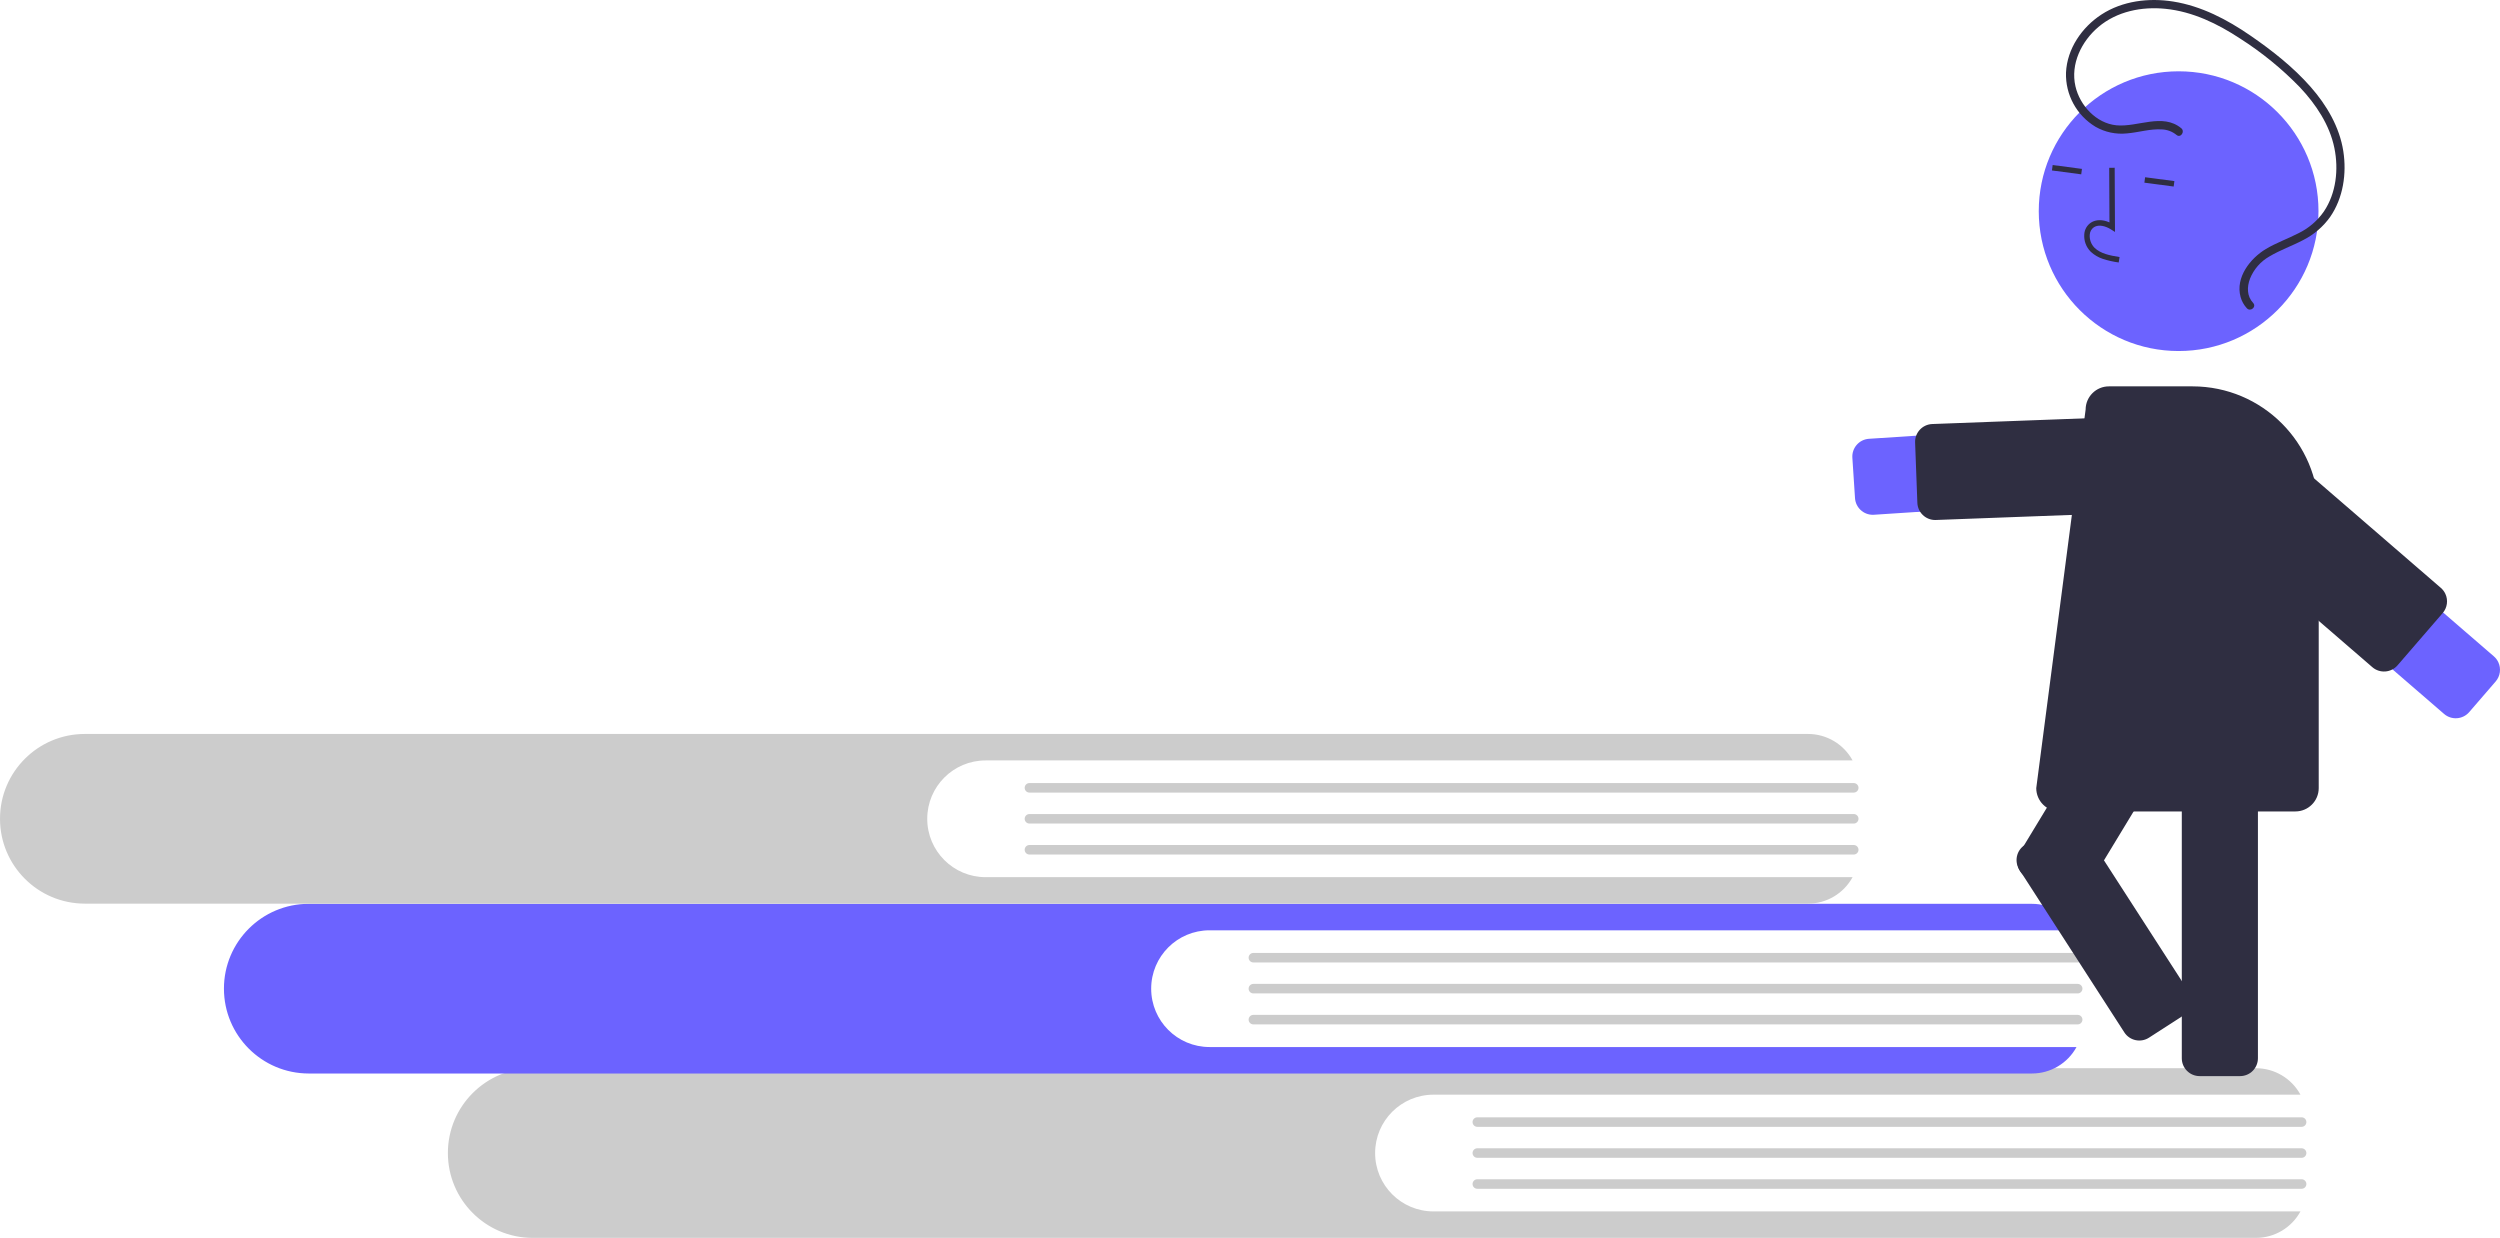
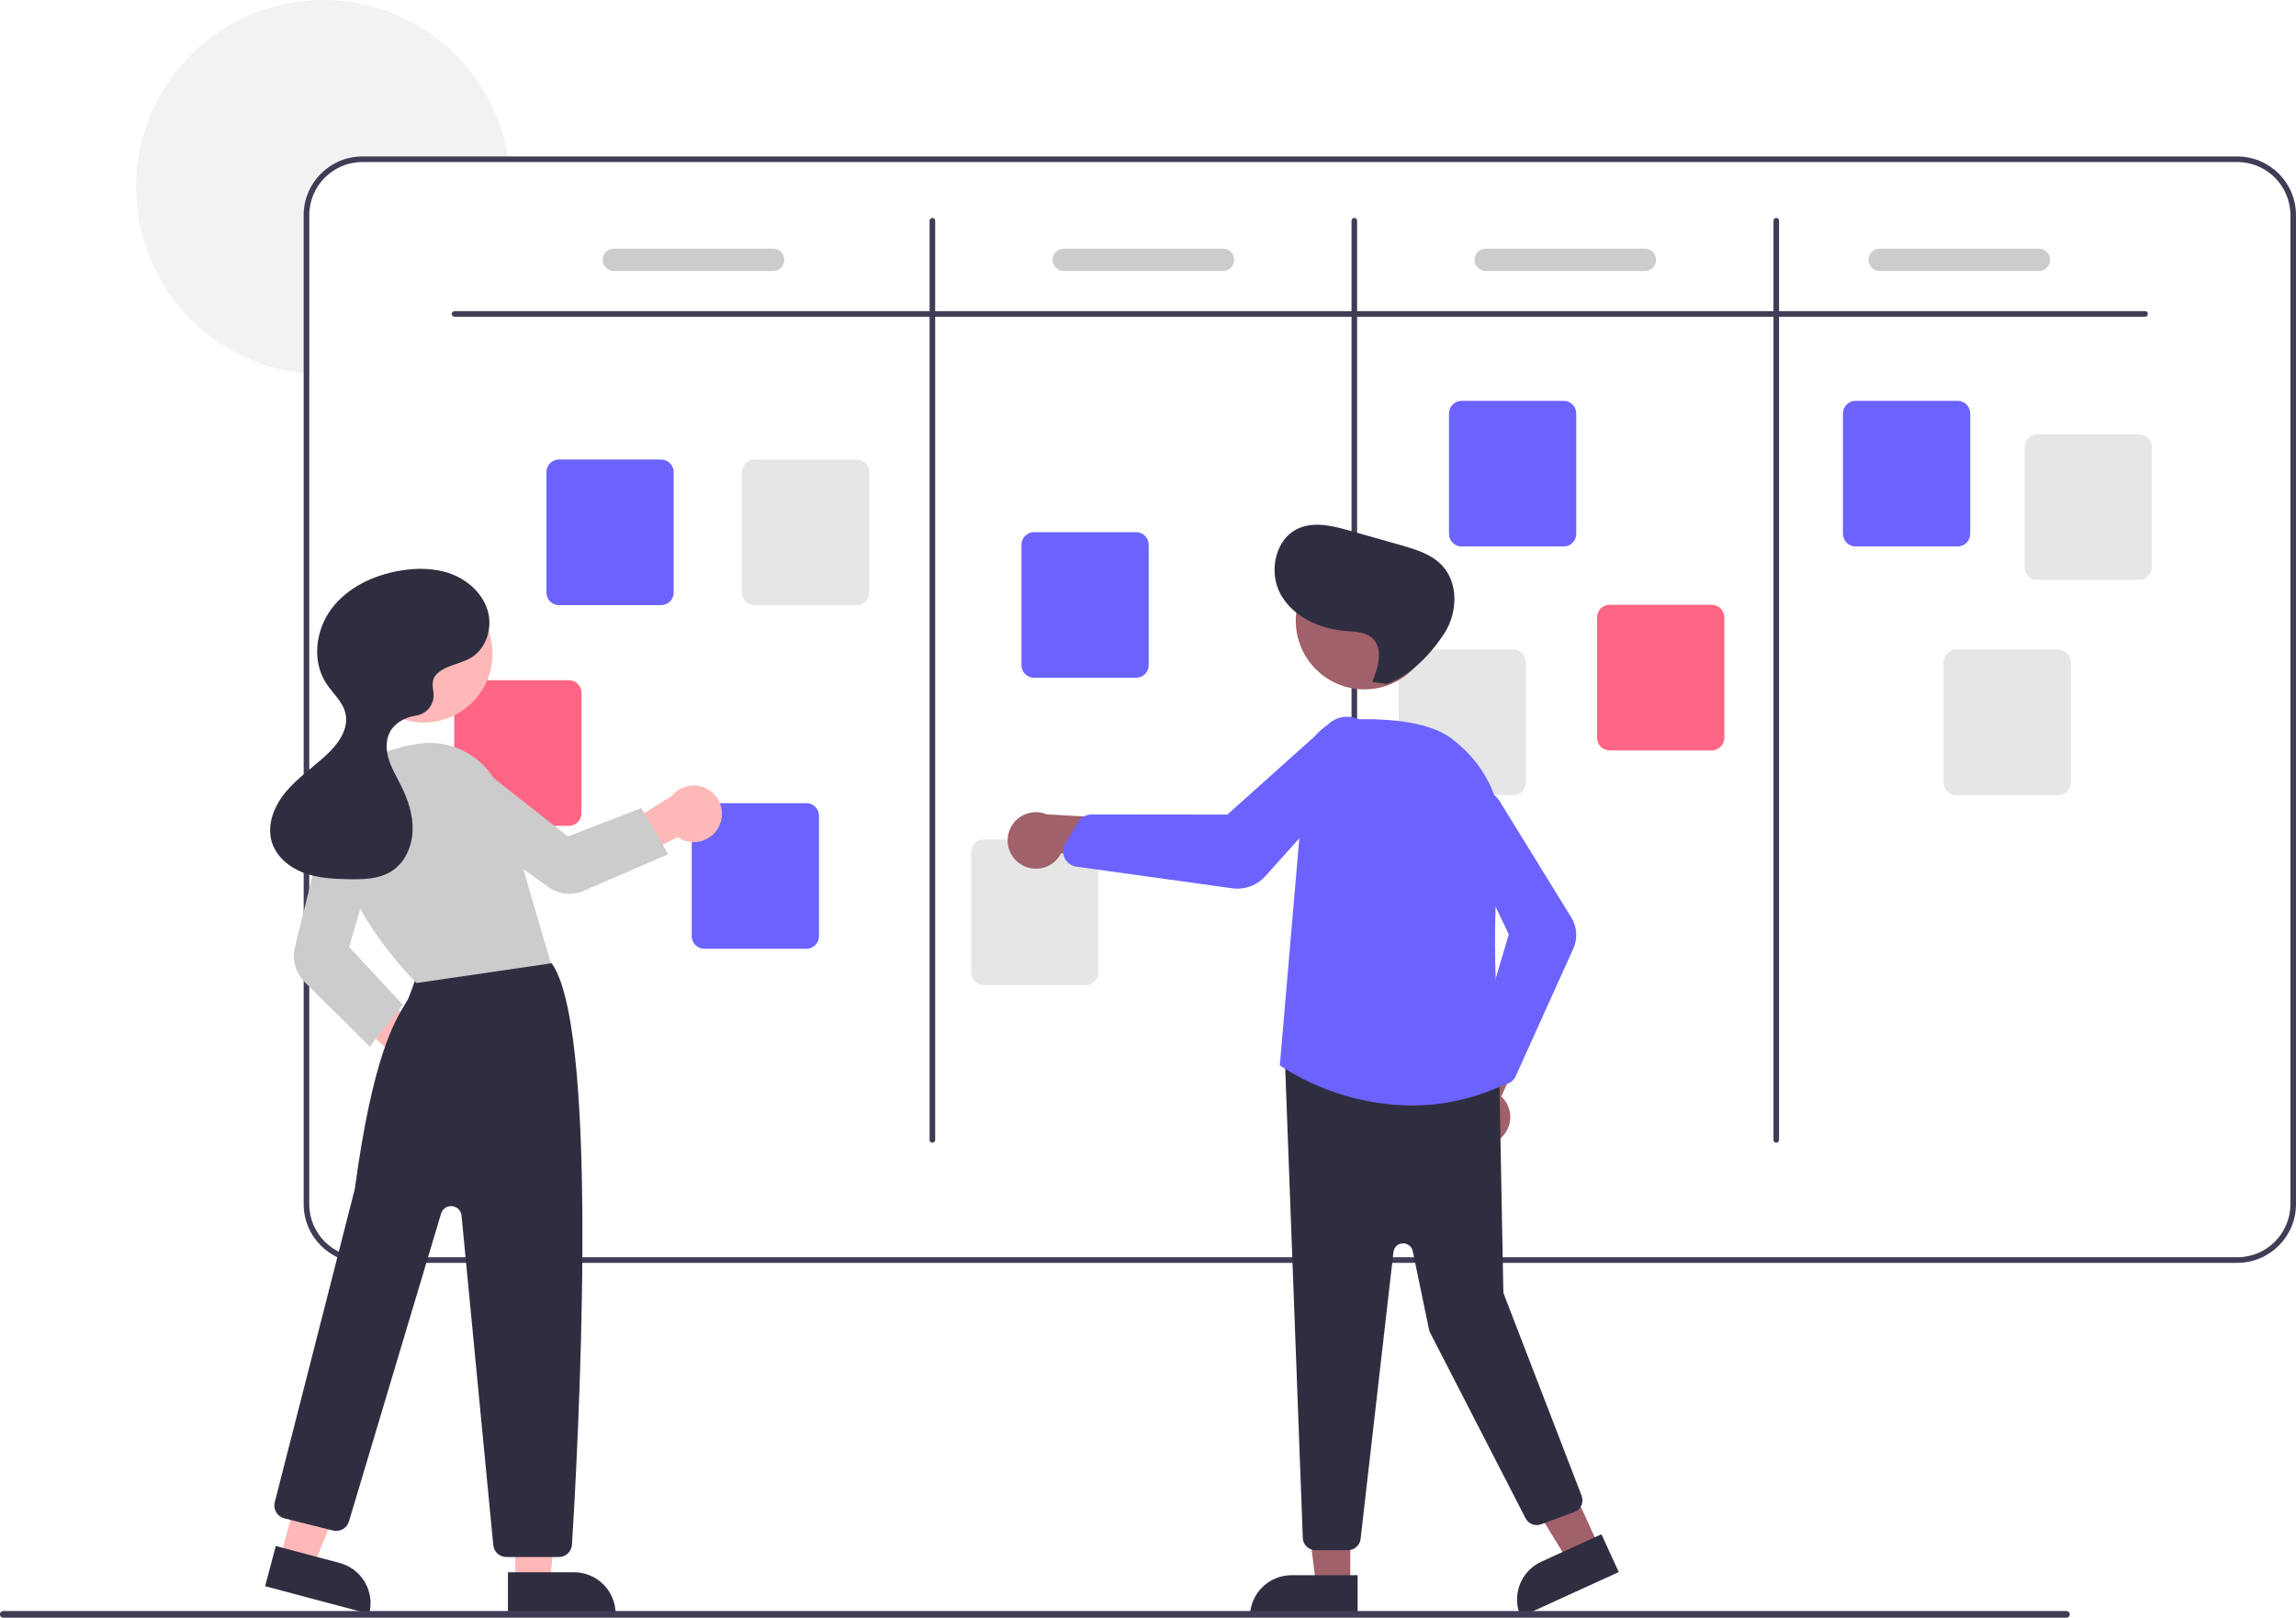
- <svg xmlns="http://www.w3.org/2000/svg" data-name="Layer 1" width="911.602" height="451.384" viewBox="0 0 911.602 451.384">
-   <path d="M666.907,666.039a21.283,21.283,0,0,1,0-42.566H983.042a18.505,18.505,0,0,0-16.237-9.653H338.413a30.932,30.932,0,0,0-30.897,30.936,30.952,30.952,0,0,0,30.897,30.936H966.805a18.506,18.506,0,0,0,16.237-9.653Z" transform="translate(-144.1992 -224.3079)" fill="#ccc" />
-   <path d="M983.462,635.2H682.891a1.737,1.737,0,0,1,0-3.475H983.462a1.737,1.737,0,0,1,0,3.475Z" transform="translate(-144.1992 -224.3079)" fill="#ccc" />
-   <path d="M983.462,646.493H682.891a1.737,1.737,0,0,1,0-3.475H983.462a1.737,1.737,0,0,1,0,3.475Z" transform="translate(-144.1992 -224.3079)" fill="#ccc" />
-   <path d="M983.462,657.787H682.891a1.737,1.737,0,0,1,0-3.475H983.462a1.737,1.737,0,0,1,0,3.475Z" transform="translate(-144.1992 -224.3079)" fill="#ccc" />
-   <path d="M585.249,606.099a21.283,21.283,0,0,1,0-42.566H901.384a18.505,18.505,0,0,0-16.237-9.653H256.755a30.933,30.933,0,0,0-30.898,30.936,30.952,30.952,0,0,0,30.898,30.936H885.147a18.505,18.505,0,0,0,16.237-9.653Z" transform="translate(-144.1992 -224.3079)" fill="#6c63ff" />
-   <path d="M901.804,575.26H601.233a1.737,1.737,0,0,1,0-3.475H901.804a1.737,1.737,0,1,1,0,3.475Z" transform="translate(-144.1992 -224.3079)" fill="#ccc" />
-   <path d="M901.804,586.553H601.233a1.737,1.737,0,0,1,0-3.475H901.804a1.737,1.737,0,1,1,0,3.475Z" transform="translate(-144.1992 -224.3079)" fill="#ccc" />
-   <path d="M901.804,597.846H601.233a1.737,1.737,0,0,1,0-3.475H901.804a1.737,1.737,0,1,1,0,3.475Z" transform="translate(-144.1992 -224.3079)" fill="#ccc" />
-   <path d="M503.591,544.158a21.283,21.283,0,0,1,0-42.566H819.726a18.506,18.506,0,0,0-16.237-9.653H175.097a30.932,30.932,0,0,0-30.897,30.936,30.952,30.952,0,0,0,30.897,30.936H803.489a18.505,18.505,0,0,0,16.237-9.653Z" transform="translate(-144.1992 -224.3079)" fill="#ccc" />
-   <path d="M820.146,513.32H519.575a1.737,1.737,0,0,1,0-3.475H820.146a1.737,1.737,0,1,1,0,3.475Z" transform="translate(-144.1992 -224.3079)" fill="#ccc" />
-   <path d="M820.146,524.613H519.575a1.737,1.737,0,1,1,0-3.475H820.146a1.737,1.737,0,1,1,0,3.475Z" transform="translate(-144.1992 -224.3079)" fill="#ccc" />
-   <path d="M820.146,535.906H519.575a1.737,1.737,0,0,1,0-3.475H820.146a1.737,1.737,0,1,1,0,3.475Z" transform="translate(-144.1992 -224.3079)" fill="#ccc" />
-   <path d="M827.087,412.022a6.5,6.5,0,0,1-6.476-6.075l-.965-14.728a6.5,6.5,0,0,1,6.061-6.911l115.387-7.557a13.88,13.88,0,1,1,1.814,27.701l-115.387,7.556Q827.304,412.021,827.087,412.022Z" transform="translate(-144.1992 -224.3079)" fill="#6c63ff" />
-   <path d="M849.84,413.921a6.508,6.508,0,0,1-6.493-6.258l-.822-21.998a6.5,6.5,0,0,1,6.253-6.738l94.886-3.546a6.5,6.5,0,0,1,6.738,6.253l.822,21.998a6.5,6.5,0,0,1-6.253,6.738l-94.886,3.546C850.003,413.919,849.921,413.921,849.84,413.921Z" transform="translate(-144.1992 -224.3079)" fill="#2f2e41" />
-   <path d="M961.031,616.701H946.271a6.507,6.507,0,0,1-6.5-6.5V487.187a6.507,6.507,0,0,1,6.5-6.5H961.031a6.507,6.507,0,0,1,6.5,6.5V610.201A6.507,6.507,0,0,1,961.031,616.701Z" transform="translate(-144.1992 -224.3079)" fill="#2f2e41" />
-   <path d="M895.518,551.677l-12.622-7.651a6.507,6.507,0,0,1-2.189-8.928L944.471,429.901a6.507,6.507,0,0,1,8.928-2.189l12.622,7.651a6.507,6.507,0,0,1,2.189,8.928l-63.764,105.198A6.507,6.507,0,0,1,895.518,551.677Z" transform="translate(-144.1992 -224.3079)" fill="#2f2e41" />
-   <circle cx="794.415" cy="77.001" r="51" fill="#6c63ff" />
-   <path d="M911.008,318.722a12.095,12.095,0,0,1-4.417-2.593,8.133,8.133,0,0,1-2.377-6.439,5.472,5.472,0,0,1,2.433-4.211c1.824-1.17,4.263-1.173,6.747-.079l-.094-19.91,2-.01.111,23.406-1.541-.969c-1.787-1.122-4.339-1.912-6.142-.755a3.514,3.514,0,0,0-1.522,2.719,6.146,6.146,0,0,0,1.768,4.801c2.208,2.11,5.43,2.769,9.105,3.359l-.317,1.975A32.964,32.964,0,0,1,911.008,318.722Z" transform="translate(-144.1992 -224.3079)" fill="#2f2e41" />
-   <rect x="896.891" y="280.795" width="2" height="10.772" transform="translate(352.4155 914.5657) rotate(-82.4768)" fill="#2f2e41" />
-   <rect x="930.598" y="285.246" width="2" height="10.772" transform="translate(377.2975 951.8508) rotate(-82.4768)" fill="#2f2e41" />
-   <path d="M981.199,520.192h-86a8.51,8.51,0,0,1-8.5-8.5l18.004-138.064a8.49,8.49,0,0,1,8.496-8.436h30.52a46.032,46.032,0,0,1,45.98,45.98v100.52A8.51,8.51,0,0,1,981.199,520.192Z" transform="translate(-144.1992 -224.3079)" fill="#2f2e41" />
-   <path d="M1055.19,465.789a6.51,6.51,0,0,1-.967,7.007l-9.649,11.169a6.499,6.499,0,0,1-9.168.669l-87.501-75.597a13.879,13.879,0,1,1,18.148-21.005l87.501,75.597A6.464,6.464,0,0,1,1055.19,465.789Z" transform="translate(-144.1992 -224.3079)" fill="#6c63ff" />
-   <path d="M1035.877,440.841a6.51,6.51,0,0,1-.967,7.007l-16.482,19.077a6.507,6.507,0,0,1-9.168.669l-71.851-62.076a6.499,6.499,0,0,1-.669-9.168l16.481-19.076a6.499,6.499,0,0,1,9.168-.669l71.851,62.076A6.472,6.472,0,0,1,1035.877,440.841Z" transform="translate(-144.1992 -224.3079)" fill="#2f2e41" />
-   <path d="M939.568,271.061c-6.818-5.642-15.931-.306-23.641-1.063-7.376-.725-13.313-7.216-14.931-14.201-1.887-8.15,2.204-16.428,8.367-21.649,6.75-5.718,15.813-7.495,24.449-6.625,9.898.997,19.018,5.429,27.228,10.843a121.851,121.851,0,0,1,21.783,17.759c5.871,6.241,10.886,13.718,12.604,22.234,1.561,7.739.645,16.366-3.821,23.032a24.205,24.205,0,0,1-9.324,7.984c-3.9,2.008-8.073,3.47-11.845,5.728-5.704,3.414-11.178,10.373-9.237,17.47a9.793,9.793,0,0,0,2.305,4.147c1.318,1.408,3.609-.529,2.288-1.941-2.32-2.479-2.295-5.845-1.141-8.88a16.272,16.272,0,0,1,7.081-8.09c3.949-2.358,8.33-3.851,12.382-6.008a27.022,27.022,0,0,0,9.754-8.401c4.768-6.899,6.065-15.784,4.798-23.956-1.37-8.844-6.079-16.815-11.918-23.458-6.355-7.23-14.107-13.305-22.012-18.745-8.482-5.837-17.824-10.73-28.09-12.369-8.899-1.421-18.493-.26-26.156,4.721-7.153,4.649-12.557,12.515-12.944,21.196a22.235,22.235,0,0,0,10.753,19.741,19.101,19.101,0,0,0,11.458,2.426c4.256-.354,8.496-1.739,12.791-1.459a8.941,8.941,0,0,1,5.308,2.028c1.49,1.233,3.19-1.242,1.713-2.464Z" transform="translate(-144.1992 -224.3079)" fill="#2f2e41" />
-   <path d="M879.599,536.876q.027-.169.064-.338a6.456,6.456,0,0,1,2.831-4.091l12.403-8a6.508,6.508,0,0,1,8.986,1.939l38.261,59.32a6.501,6.501,0,0,1-1.939,8.986l-12.404,8a6.508,6.508,0,0,1-8.986-1.939l-38.261-59.32A6.453,6.453,0,0,1,879.599,536.876Z" transform="translate(-144.1992 -224.3079)" fill="#2f2e41" />
+ <svg xmlns="http://www.w3.org/2000/svg" data-name="Layer 1" width="821.676" height="579.01" viewBox="0 0 821.676 579.01">
+   <path d="M371.238,218.495h-52.4a19.017,19.017,0,0,0-19,19v56.81c-.67-.04-1.34-.1-2-.18a66.999,66.999,0,1,1,73.1-77.63C371.048,217.155,371.148,217.825,371.238,218.495Z" transform="translate(-189.1619 -160.4952)" fill="#f2f2f2" />
+   <path d="M989.838,216.495h-671a21.023,21.023,0,0,0-21,21v354a21.023,21.023,0,0,0,21,21h671a21.023,21.023,0,0,0,21-21v-354A21.023,21.023,0,0,0,989.838,216.495Zm19,375a19.017,19.017,0,0,1-19,19h-671a19.017,19.017,0,0,1-19-19v-354a19.017,19.017,0,0,1,19-19h671a19.017,19.017,0,0,1,19,19Z" transform="translate(-189.1619 -160.4952)" fill="#3f3d56" />
+   <path d="M956.838,273.865h-605a1,1,0,0,1,0-2h605a1,1,0,0,1,0,2Z" transform="translate(-189.1619 -160.4952)" fill="#3f3d56" />
+   <path d="M522.838,569.495a1,1,0,0,1-1-1v-329a1,1,0,1,1,2,0v329A1,1,0,0,1,522.838,569.495Z" transform="translate(-189.1619 -160.4952)" fill="#3f3d56" />
+   <path d="M673.838,569.495a1,1,0,0,1-1-1v-329a1,1,0,1,1,2,0v329A1,1,0,0,1,673.838,569.495Z" transform="translate(-189.1619 -160.4952)" fill="#3f3d56" />
+   <path d="M824.838,569.495a1,1,0,0,1-1-1v-329a1,1,0,1,1,2,0v329A1,1,0,0,1,824.838,569.495Z" transform="translate(-189.1619 -160.4952)" fill="#3f3d56" />
+   <path d="M425.754,377.083h-36.54a4.505,4.505,0,0,1-4.5-4.5V329.463a4.505,4.505,0,0,1,4.5-4.5h36.54a4.505,4.505,0,0,1,4.5,4.5v43.12A4.505,4.505,0,0,1,425.754,377.083Z" transform="translate(-189.1619 -160.4952)" fill="#6c63ff" />
+   <path d="M477.754,500.083h-36.54a4.505,4.505,0,0,1-4.5-4.5V452.463a4.505,4.505,0,0,1,4.5-4.5h36.54a4.505,4.505,0,0,1,4.5,4.5v43.12A4.505,4.505,0,0,1,477.754,500.083Z" transform="translate(-189.1619 -160.4952)" fill="#6c63ff" />
+   <path d="M595.754,403.083h-36.54a4.505,4.505,0,0,1-4.5-4.5V355.463a4.505,4.505,0,0,1,4.5-4.5h36.54a4.505,4.505,0,0,1,4.5,4.5v43.12A4.505,4.505,0,0,1,595.754,403.083Z" transform="translate(-189.1619 -160.4952)" fill="#6c63ff" />
+   <path d="M748.754,356.083h-36.54a4.505,4.505,0,0,1-4.5-4.5V308.463a4.505,4.505,0,0,1,4.5-4.5h36.54a4.505,4.505,0,0,1,4.5,4.5v43.12A4.505,4.505,0,0,1,748.754,356.083Z" transform="translate(-189.1619 -160.4952)" fill="#6c63ff" />
+   <path d="M889.754,356.083h-36.54a4.505,4.505,0,0,1-4.5-4.5V308.463a4.505,4.505,0,0,1,4.5-4.5h36.54a4.505,4.505,0,0,1,4.5,4.5v43.12A4.505,4.505,0,0,1,889.754,356.083Z" transform="translate(-189.1619 -160.4952)" fill="#6c63ff" />
+   <path d="M954.754,368.083h-36.54a4.505,4.505,0,0,1-4.5-4.5V320.463a4.505,4.505,0,0,1,4.5-4.5h36.54a4.505,4.505,0,0,1,4.5,4.5v43.12A4.505,4.505,0,0,1,954.754,368.083Z" transform="translate(-189.1619 -160.4952)" fill="#e6e6e6" />
+   <path d="M925.754,445.083h-36.54a4.505,4.505,0,0,1-4.5-4.5V397.463a4.505,4.505,0,0,1,4.5-4.5h36.54a4.505,4.505,0,0,1,4.5,4.5v43.12A4.505,4.505,0,0,1,925.754,445.083Z" transform="translate(-189.1619 -160.4952)" fill="#e6e6e6" />
+   <path d="M801.754,429.083h-36.54a4.505,4.505,0,0,1-4.5-4.5V381.463a4.505,4.505,0,0,1,4.5-4.5h36.54a4.505,4.505,0,0,1,4.5,4.5v43.12A4.505,4.505,0,0,1,801.754,429.083Z" transform="translate(-189.1619 -160.4952)" fill="#ff6584" />
+   <path d="M730.754,445.083h-36.54a4.505,4.505,0,0,1-4.5-4.5V397.463a4.505,4.505,0,0,1,4.5-4.5h36.54a4.505,4.505,0,0,1,4.5,4.5v43.12A4.505,4.505,0,0,1,730.754,445.083Z" transform="translate(-189.1619 -160.4952)" fill="#e6e6e6" />
+   <path d="M577.754,513.083h-36.54a4.505,4.505,0,0,1-4.5-4.5V465.463a4.505,4.505,0,0,1,4.5-4.5h36.54a4.505,4.505,0,0,1,4.5,4.5v43.12A4.505,4.505,0,0,1,577.754,513.083Z" transform="translate(-189.1619 -160.4952)" fill="#e6e6e6" />
+   <path d="M392.754,456.083h-36.54a4.505,4.505,0,0,1-4.5-4.5V408.463a4.505,4.505,0,0,1,4.5-4.5h36.54a4.505,4.505,0,0,1,4.5,4.5v43.12A4.505,4.505,0,0,1,392.754,456.083Z" transform="translate(-189.1619 -160.4952)" fill="#ff6584" />
+   <path d="M495.754,377.083h-36.54a4.505,4.505,0,0,1-4.5-4.5V329.463a4.505,4.505,0,0,1,4.5-4.5h36.54a4.505,4.505,0,0,1,4.5,4.5v43.12A4.505,4.505,0,0,1,495.754,377.083Z" transform="translate(-189.1619 -160.4952)" fill="#e6e6e6" />
+   <path d="M465.838,257.495h-57a4,4,0,0,1,0-8h57a4,4,0,0,1,0,8Z" transform="translate(-189.1619 -160.4952)" fill="#ccc" />
+   <path d="M626.838,257.495h-57a4,4,0,0,1,0-8h57a4,4,0,0,1,0,8Z" transform="translate(-189.1619 -160.4952)" fill="#ccc" />
+   <path d="M777.838,257.495h-57a4,4,0,0,1,0-8h57a4,4,0,0,1,0,8Z" transform="translate(-189.1619 -160.4952)" fill="#ccc" />
+   <path d="M918.838,257.495h-57a4,4,0,0,1,0-8h57a4,4,0,0,1,0,8Z" transform="translate(-189.1619 -160.4952)" fill="#ccc" />
+   <path d="M338.171,550.387A10.056,10.056,0,0,1,329.471,537.656L303.838,513.795l13.553-3.438,25.206,20.444a10.11,10.11,0,0,1-4.426,19.586Z" transform="translate(-189.1619 -160.4952)" fill="#ffb8b8" />
+   <polygon points="184.404 566.253 196.664 566.253 202.496 518.965 184.402 518.965 184.404 566.253" fill="#ffb8b8" />
+   <path d="M370.939,723.245h38.531a0,0,0,0,1,0,0v14.887a0,0,0,0,1,0,0H385.826a14.887,14.887,0,0,1-14.887-14.887v0A0,0,0,0,1,370.939,723.245Z" transform="translate(591.28 1300.863) rotate(179.9974)" fill="#2f2e41" />
+   <polygon points="100.345 557.401 112.193 560.555 129.994 516.359 112.509 511.705 100.345 557.401" fill="#ffb8b8" />
+   <path d="M285.307,718.541h38.531a0,0,0,0,1,0,0v14.887a0,0,0,0,1,0,0H300.194a14.887,14.887,0,0,1-14.887-14.887v0A0,0,0,0,1,285.307,718.541Z" transform="matrix(-0.96635, -0.25722, 0.25722, -0.96635, 222.9961, 1345.388)" fill="#2f2e41" />
+   <path d="M389.123,717.795H370.416a4.73,4.73,0,0,1-4.726-4.293L354.333,595.57a3.748,3.748,0,0,0-7.321-.715L314.039,705.055a4.742,4.742,0,0,1-5.7,3.246l-17.403-4.352a4.747,4.747,0,0,1-3.447-5.787c.284-1.11,28.411-111.028,28.656-112.158,6.373-46.968,13.997-59.554,18.093-66.314.339-.56.651-1.074.931-1.561.351-.608,2.512-6.645,3.884-10.564a4.79,4.79,0,0,1,2.435-2.978c17.211-8.802,37.347-2.709,43.109-.632a4.682,4.682,0,0,1,2.338,1.815c17.285,26.071,8.802,177.491,6.926,207.581A4.751,4.751,0,0,1,389.123,717.795Z" transform="translate(-189.1619 -160.4952)" fill="#2f2e41" />
+   <circle cx="151.684" cy="234.024" r="24.561" fill="#ffb8b8" />
+   <path d="M338.244,512.333l-.177-.171c-.331-.32-33.056-32.38-28.821-62.024,1.811-12.68,12.07-20.781,29.668-23.431a27.135,27.135,0,0,1,30,19.121l17.4,59.484Z" transform="translate(-189.1619 -160.4952)" fill="#ccc" />
+   <path d="M321.495,535.136l-23.318-23.171a13.137,13.137,0,0,1-3.48-12.392l11.289-45.919A10.354,10.354,0,0,1,319.165,446.254a10.411,10.411,0,0,1,6.809,12.794L314.09,499.444l19.218,20.637Z" transform="translate(-189.1619 -160.4952)" fill="#ccc" />
+   <path d="M446.566,456.058a10.056,10.056,0,0,1-14.884,4.029L400.553,476.221l1.376-13.706,27.597-17.079a10.11,10.11,0,0,1,17.04,10.621Z" transform="translate(-189.1619 -160.4952)" fill="#ffb8b8" />
+   <path d="M428.283,466.26l-30.346,13.114a12.809,12.809,0,0,1-12.477-1.338l-38.589-27.649A10.355,10.355,0,0,1,344.897,435.4a10.41,10.41,0,0,1,14.409-1.568l33.088,26.042,26.3-10.175Z" transform="translate(-189.1619 -160.4952)" fill="#ccc" />
+   <path d="M344.918,402.39c3.03-3.796,8.691-4.001,12.853-6.505,5.452-3.28,7.706-10.611,5.949-16.726s-6.938-10.881-12.878-13.16-12.549-2.307-18.816-1.206c-9.33,1.64-18.516,5.995-24.207,13.569s-7.139,18.666-1.981,26.612c2.37,3.652,6.029,6.667,6.975,10.917,1.242,5.58-2.671,10.961-6.864,14.846-4.777,4.426-10.257,8.133-14.442,13.123s-6.976,11.806-5.066,18.032c1.6,5.216,6.256,9.059,11.361,10.984s10.666,2.203,16.121,2.309c5.297.104,10.924-.025,15.386-2.881,4.777-3.058,7.328-8.858,7.516-14.527s-1.706-11.223-4.245-16.294c-1.513-3.023-3.273-5.953-4.278-9.18s-1.18-6.89.431-9.863c1.693-3.125,5.117-5.009,8.604-5.694.181-.036.373-.067.573-.096a7.398,7.398,0,0,0,6.333-8.628C343.847,405.808,343.881,403.689,344.918,402.39Z" transform="translate(-189.1619 -160.4952)" fill="#2f2e41" />
+   <polygon points="483.229 567.3 470.969 567.3 465.137 520.012 483.231 520.013 483.229 567.3" fill="#a0616a" />
+   <path d="M462.212,563.797h23.644a0,0,0,0,1,0,0v14.887a0,0,0,0,1,0,0H447.325a0,0,0,0,1,0,0v0A14.887,14.887,0,0,1,462.212,563.797Z" fill="#2f2e41" />
+   <polygon points="572.184 553.413 561.033 558.506 536.079 517.917 552.538 510.399 572.184 553.413" fill="#a0616a" />
+   <path d="M743.47,716.962h23.644a0,0,0,0,1,0,0v14.887a0,0,0,0,1,0,0H728.583a0,0,0,0,1,0,0v0A14.887,14.887,0,0,1,743.47,716.962Z" transform="translate(-422.5278 215.6884) rotate(-24.54855)" fill="#2f2e41" />
+   <path d="M725.643,568.352a10.056,10.056,0,0,0,.801-15.399l14.412-32.7-18.309,3.103-10.879,30.577a10.11,10.11,0,0,0,13.975,14.419Z" transform="translate(-189.1619 -160.4952)" fill="#a0616a" />
+   <path d="M671.609,715.327H659.897a4.517,4.517,0,0,1-4.488-4.174l-6.387-170.559a4.5,4.5,0,0,1,4.925-4.805l67.735,7.193a4.501,4.501,0,0,1,4.062,4.394l1.419,75.235a3.492,3.492,0,0,0,.234,1.193l27.785,72.053a4.499,4.499,0,0,1-2.643,5.841l-11.868,4.373a4.501,4.501,0,0,1-5.557-2.164l-34.133-66.369a4.475,4.475,0,0,1-.404-1.143l-5.831-28.094a3.5,3.5,0,0,0-6.904.312L676.08,711.338A4.499,4.499,0,0,1,671.609,715.327Z" transform="translate(-189.1619 -160.4952)" fill="#2f2e41" />
+   <circle cx="488.279" cy="222.178" r="24.561" fill="#a0616a" />
+   <path d="M694.285,556.19a87.664,87.664,0,0,1-46.873-14.198l-.239-.165.025-.29,9.395-109.416a15.421,15.421,0,0,1,14.599-14.062c12.176-.56,28.531.146,37.286,6.667,13.231,9.854,19.608,24.694,17.496,40.712-4.38,33.219.582,78.029,1.162,83.029l.042.36-.33.151A77.266,77.266,0,0,1,694.285,556.19Z" transform="translate(-189.1619 -160.4952)" fill="#6c63ff" />
+   <path d="M727.022,548.653a5.007,5.007,0,0,1-3.681-1.622l-5.373-5.861a5.026,5.026,0,0,1-1.109-4.795l12.251-41.464-18.64-39.144a8.832,8.832,0,0,1-.604-5.879,8.809,8.809,0,0,1,16.313-2.084l25.295,41.042a11.951,11.951,0,0,1,.72,11.198l-20.61,45.665a4.988,4.988,0,0,1-3.766,2.88A5.054,5.054,0,0,1,727.022,548.653Z" transform="translate(-189.1619 -160.4952)" fill="#6c63ff" />
+   <path d="M553.9,469.448a10.056,10.056,0,0,0,14.999-3.578l35.438,4.596L596.192,453.778l-32.404-1.806a10.11,10.11,0,0,0-9.888,17.476Z" transform="translate(-189.1619 -160.4952)" fill="#a0616a" />
+   <path d="M632.011,478.562a13.425,13.425,0,0,1-1.845-.127l-55.751-7.732a5.541,5.541,0,0,1-4.251-3.111,5.657,5.657,0,0,1-.318-.829h-0a5.564,5.564,0,0,1,.575-4.432l4.614-7.649a5.584,5.584,0,0,1,4.756-2.686h.008l48.596.056,36.294-32.517a9.868,9.868,0,0,1,6.107-2.5,9.835,9.835,0,0,1,7.373,16.815L641.953,474.128A13.364,13.364,0,0,1,632.011,478.562Z" transform="translate(-189.1619 -160.4952)" fill="#6c63ff" />
+   <path d="M680.234,404.523c2.244-5.195,4.144-12.113-.161-15.785-2.497-2.13-6.094-2.135-9.365-2.4-9.217-.747-18.706-4.988-23.211-13.064s-1.989-20.084,6.51-23.728c5.729-2.456,12.297-.783,18.294.918l18.006,5.106c5.35,1.517,10.967,3.19,14.819,7.201,6.143,6.397,5.684,17.212.805,24.618s-12.226,15.131-20.638,17.943Z" transform="translate(-189.1619 -160.4952)" fill="#2f2e41" />
+   <path d="M928.647,739.505h-738.294a1.191,1.191,0,1,1,0-2.381h738.294a1.191,1.191,0,1,1,0,2.381Z" transform="translate(-189.1619 -160.4952)" fill="#3f3d56" />
</svg>
